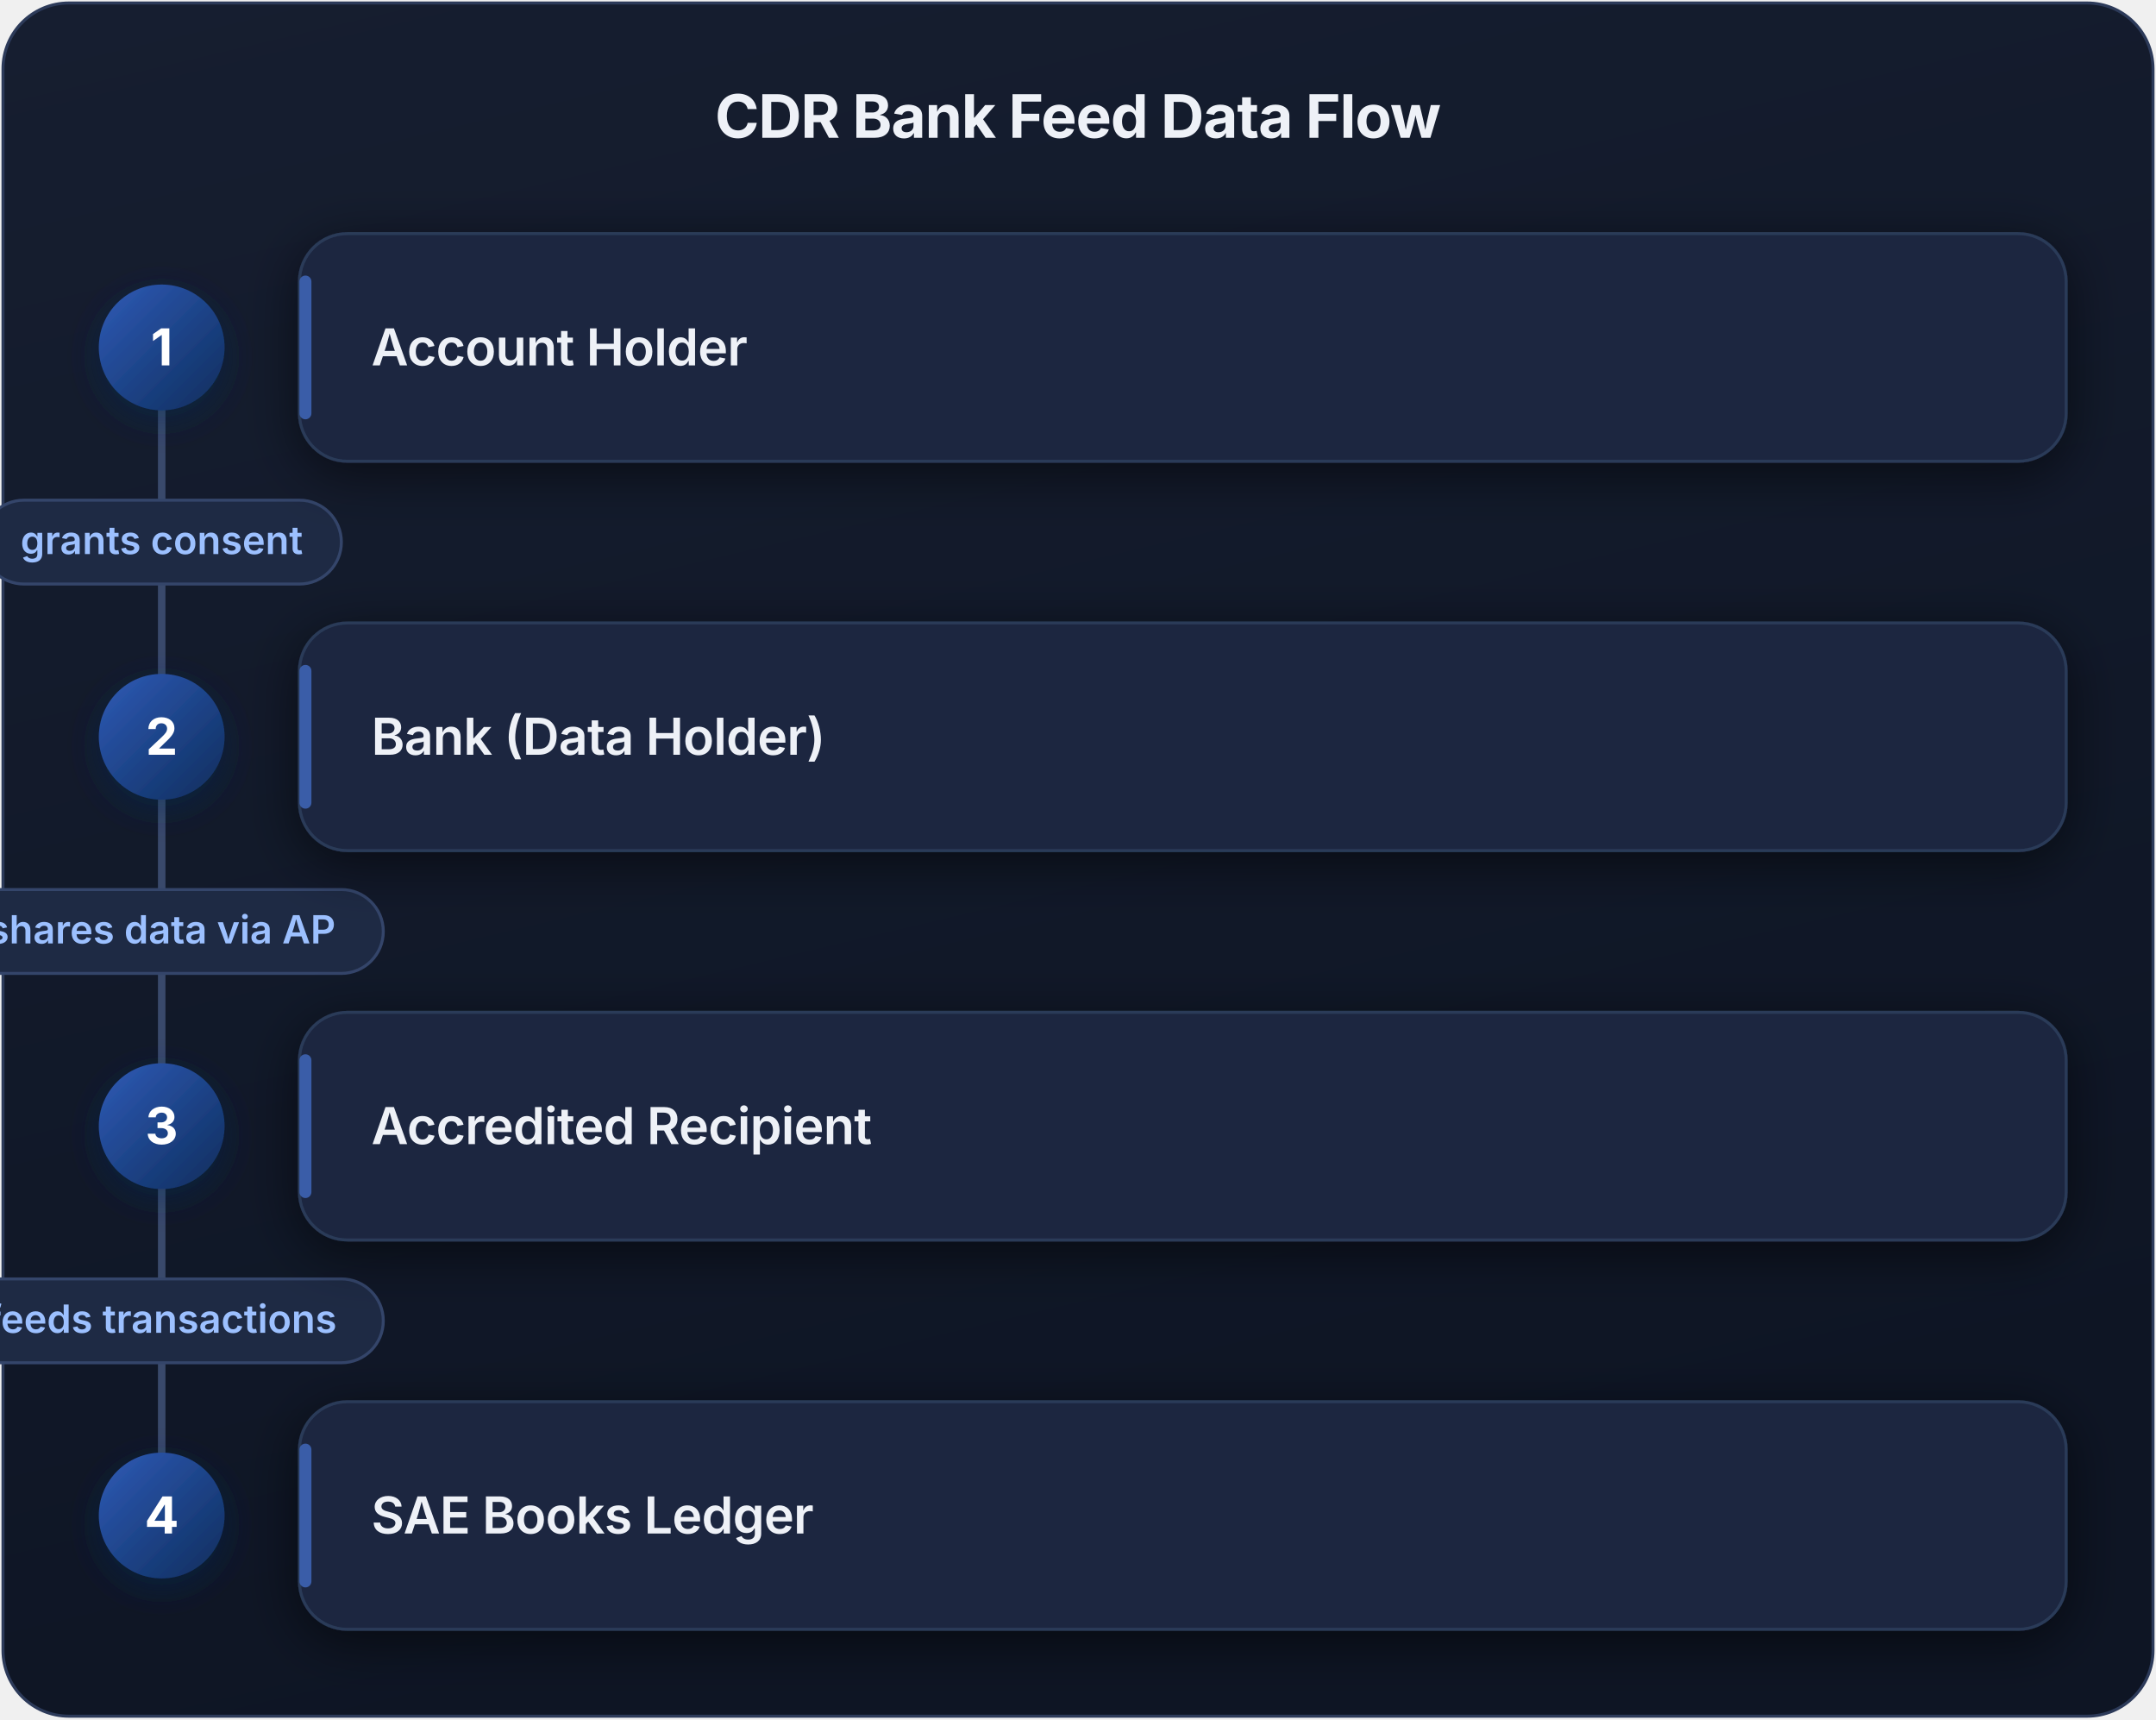
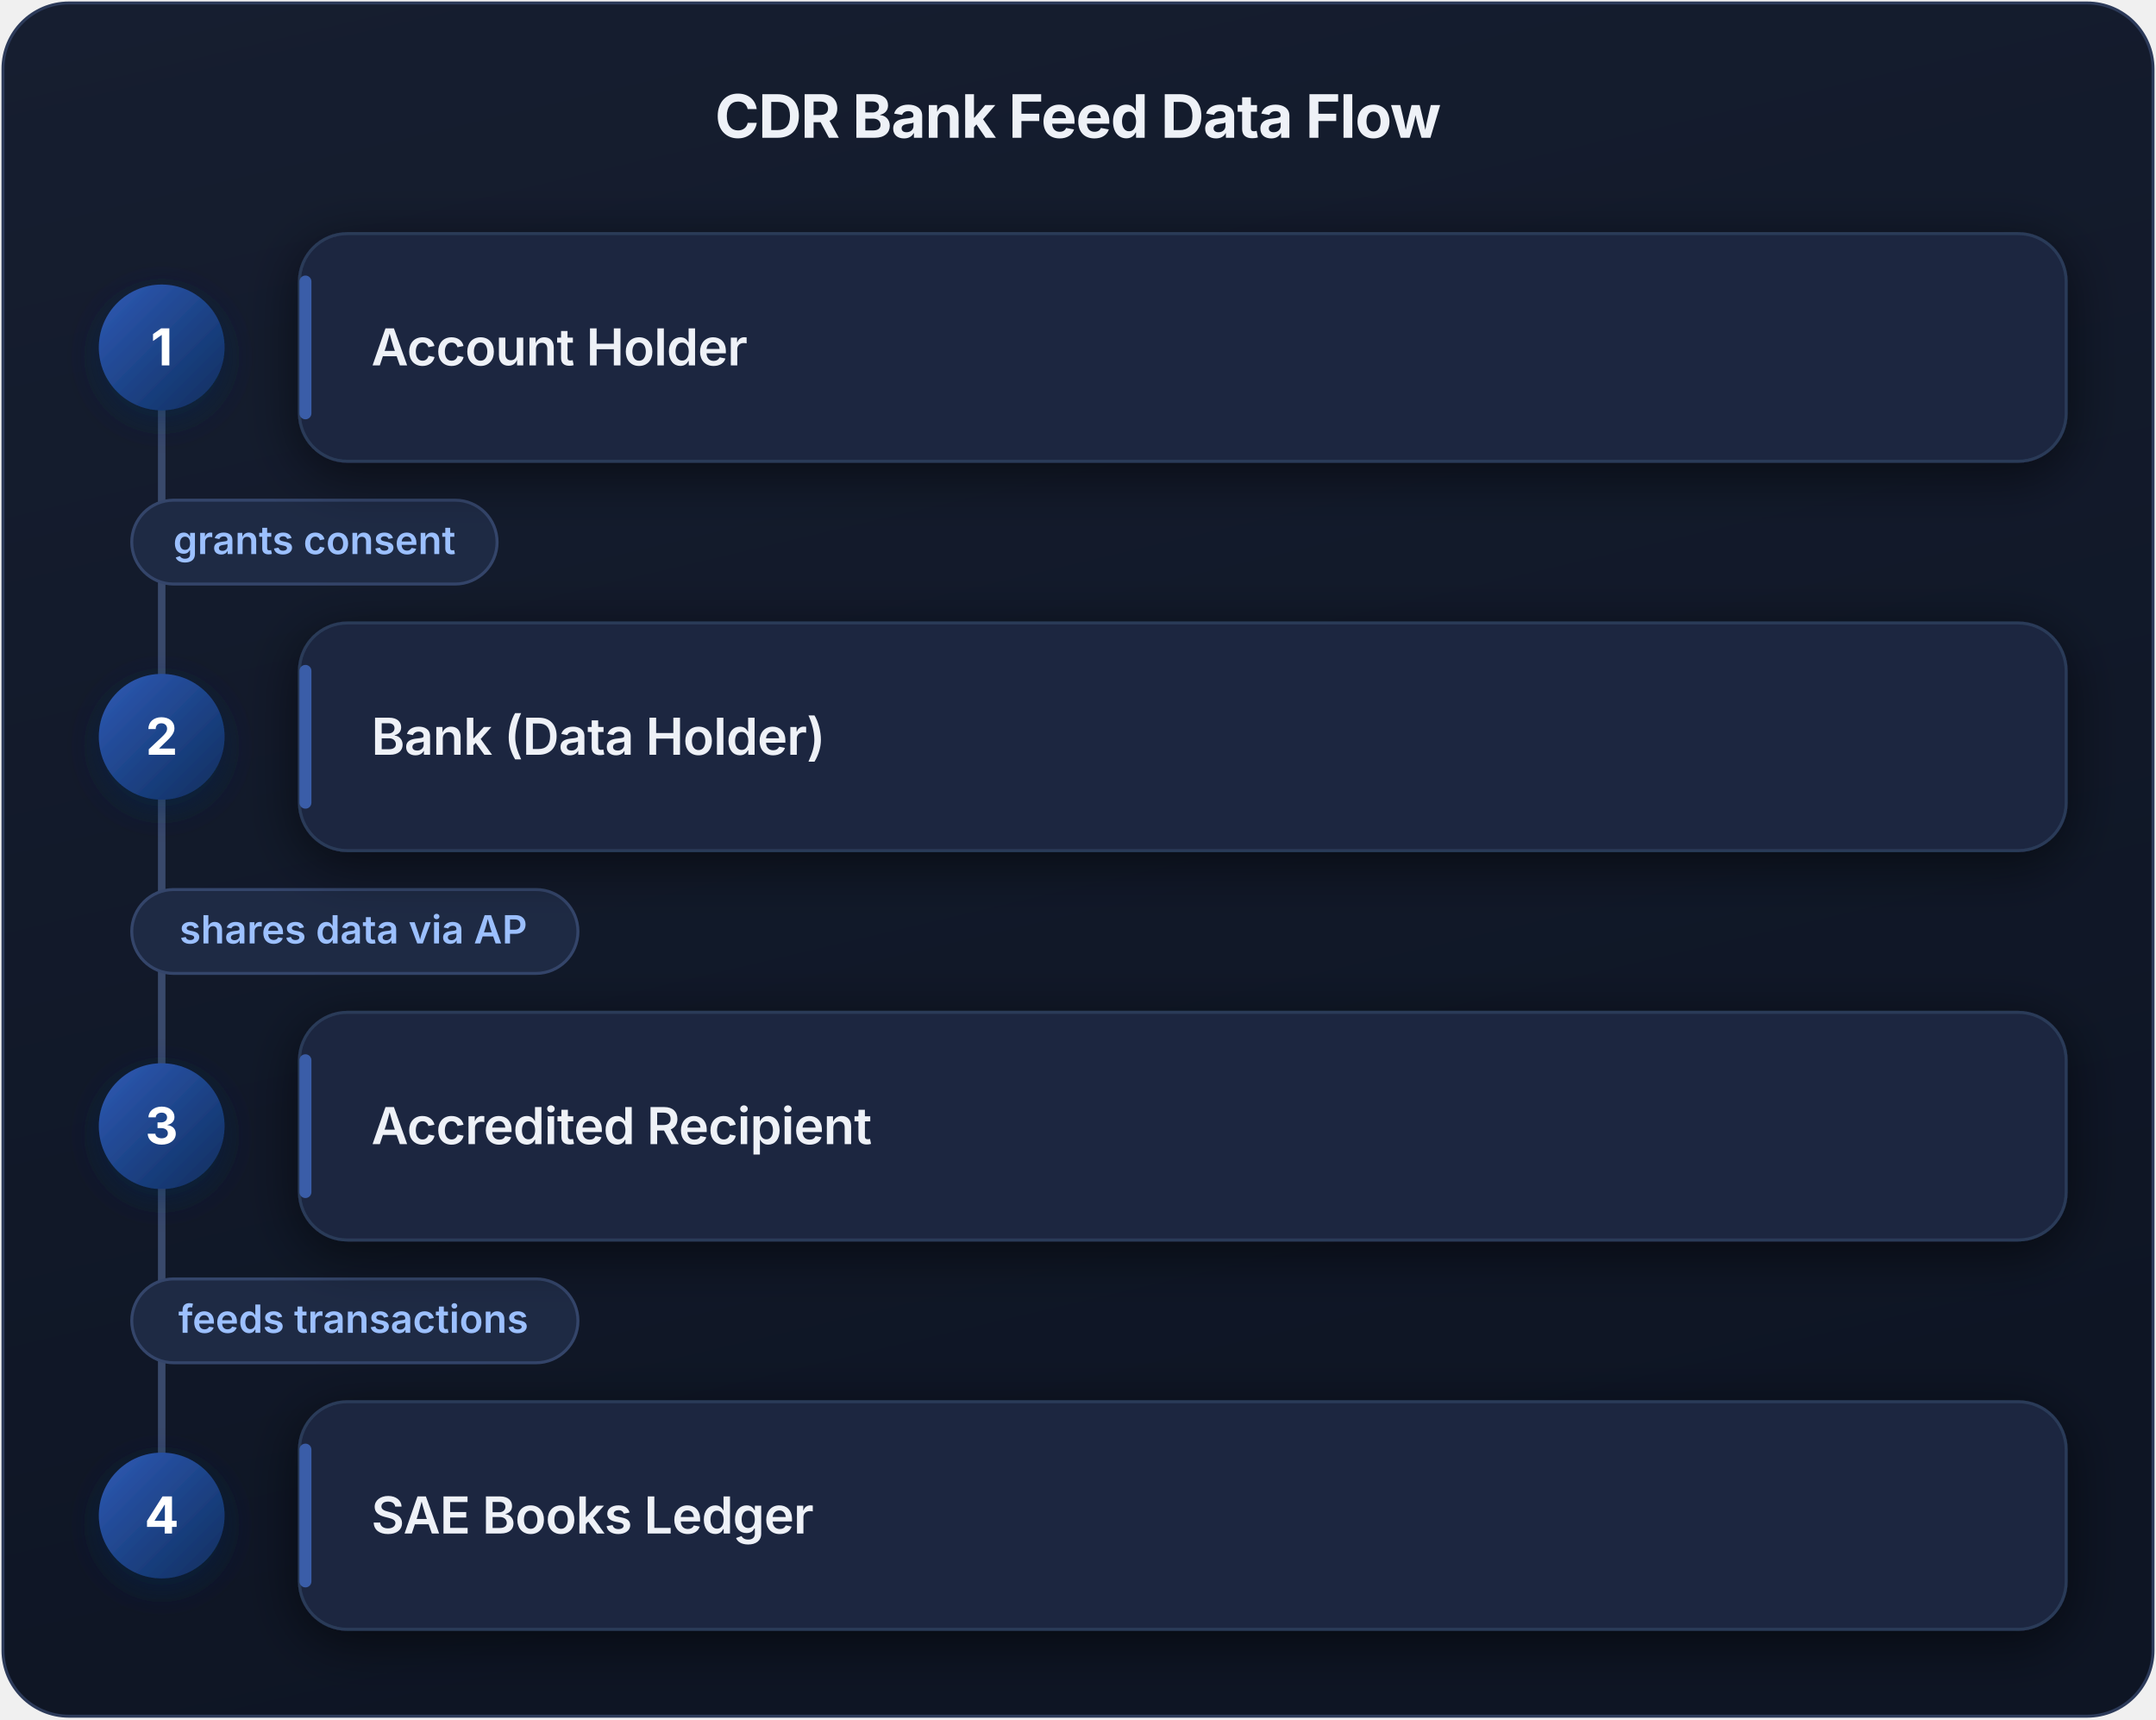
<svg xmlns="http://www.w3.org/2000/svg" viewBox="0 0 720 574" width="720" height="574" role="img" aria-label="CDR Bank Feed Data Flow" font-family="Inter,system-ui,-apple-system,sans-serif">
  <defs>
    <linearGradient id="cbg" x1="0" y1="0" x2="0.3" y2="1">
      <stop offset="0" stop-color="#161e30" />
      <stop offset="1" stop-color="#0e1524" />
    </linearGradient>
    <linearGradient id="bdg" x1="0" y1="0" x2="1" y2="1">
      <stop offset="0" stop-color="#2f5bb7" />
      <stop offset="1" stop-color="#0d2d5c" />
    </linearGradient>
    <filter id="cardsh" x="-15%" y="-25%" width="130%" height="160%">
      <feDropShadow dx="0" dy="4" stdDeviation="9" flood-color="#000000" flood-opacity="0.55" />
    </filter>
    <filter id="bsh" x="-50%" y="-50%" width="200%" height="200%">
      <feDropShadow dx="0" dy="3" stdDeviation="6" flood-color="#0d2d5c" flood-opacity="0.45" />
    </filter>
  </defs>
  <rect x="1" y="1" width="718" height="572" rx="22" fill="url(#cbg)" stroke="#2c3a59" />
  <text x="360" y="46" text-anchor="middle" fill="#eef1f7" font-size="20" font-weight="700" letter-spacing="-0.3">CDR Bank Feed Data Flow</text>
  <line x1="54" y1="116" x2="54" y2="506" stroke="#39496b" stroke-width="2.5" />
-   <rect x="-6" y="167" width="120" height="28" rx="14" fill="#1e2a44" stroke="#34456a" />
-   <text x="54" y="185" text-anchor="middle" fill="#9cc0ff" font-size="13" font-weight="600">grants consent</text>
-   <rect x="-19" y="297" width="147" height="28" rx="14" fill="#1e2a44" stroke="#34456a" />
-   <text x="54" y="315" text-anchor="middle" fill="#9cc0ff" font-size="13" font-weight="600">shares data via AP</text>
-   <rect x="-19" y="427" width="147" height="28" rx="14" fill="#1e2a44" stroke="#34456a" />
-   <text x="54" y="445" text-anchor="middle" fill="#9cc0ff" font-size="13" font-weight="600">feeds transactions</text>
+   <rect x="44" y="167" width="122" height="28" rx="14" fill="#1e2a44" stroke="#34456a" />
+   <text x="105" y="185" text-anchor="middle" fill="#9cc0ff" font-size="13" font-weight="600">grants consent</text>
+   <rect x="44" y="297" width="149" height="28" rx="14" fill="#1e2a44" stroke="#34456a" />
+   <text x="118" y="315" text-anchor="middle" fill="#9cc0ff" font-size="13" font-weight="600">shares data via AP</text>
+   <rect x="44" y="427" width="149" height="28" rx="14" fill="#1e2a44" stroke="#34456a" />
+   <text x="118" y="445" text-anchor="middle" fill="#9cc0ff" font-size="13" font-weight="600">feeds transactions</text>
  <rect x="100" y="78" width="590" height="76" rx="16" fill="#1b2740" stroke="#2c3a59" filter="url(#cardsh)" />
  <rect x="100" y="92" width="4" height="48" rx="2" fill="#3a5da8" />
  <circle cx="54" cy="116" r="21" fill="url(#bdg)" filter="url(#bsh)" />
  <text x="54" y="122" text-anchor="middle" fill="#ffffff" font-size="17" font-weight="700">1</text>
  <text x="124" y="122" fill="#eef1f7" font-size="17" font-weight="600" letter-spacing="-0.2">Account Holder</text>
  <rect x="100" y="208" width="590" height="76" rx="16" fill="#1b2740" stroke="#2c3a59" filter="url(#cardsh)" />
  <rect x="100" y="222" width="4" height="48" rx="2" fill="#3a5da8" />
  <circle cx="54" cy="246" r="21" fill="url(#bdg)" filter="url(#bsh)" />
  <text x="54" y="252" text-anchor="middle" fill="#ffffff" font-size="17" font-weight="700">2</text>
  <text x="124" y="252" fill="#eef1f7" font-size="17" font-weight="600" letter-spacing="-0.2">Bank (Data Holder)</text>
  <rect x="100" y="338" width="590" height="76" rx="16" fill="#1b2740" stroke="#2c3a59" filter="url(#cardsh)" />
  <rect x="100" y="352" width="4" height="48" rx="2" fill="#3a5da8" />
  <circle cx="54" cy="376" r="21" fill="url(#bdg)" filter="url(#bsh)" />
  <text x="54" y="382" text-anchor="middle" fill="#ffffff" font-size="17" font-weight="700">3</text>
  <text x="124" y="382" fill="#eef1f7" font-size="17" font-weight="600" letter-spacing="-0.2">Accredited Recipient</text>
  <rect x="100" y="468" width="590" height="76" rx="16" fill="#1b2740" stroke="#2c3a59" filter="url(#cardsh)" />
  <rect x="100" y="482" width="4" height="48" rx="2" fill="#3a5da8" />
  <circle cx="54" cy="506" r="21" fill="url(#bdg)" filter="url(#bsh)" />
  <text x="54" y="512" text-anchor="middle" fill="#ffffff" font-size="17" font-weight="700">4</text>
  <text x="124" y="512" fill="#eef1f7" font-size="17" font-weight="600" letter-spacing="-0.2">SAE Books Ledger</text>
</svg>
